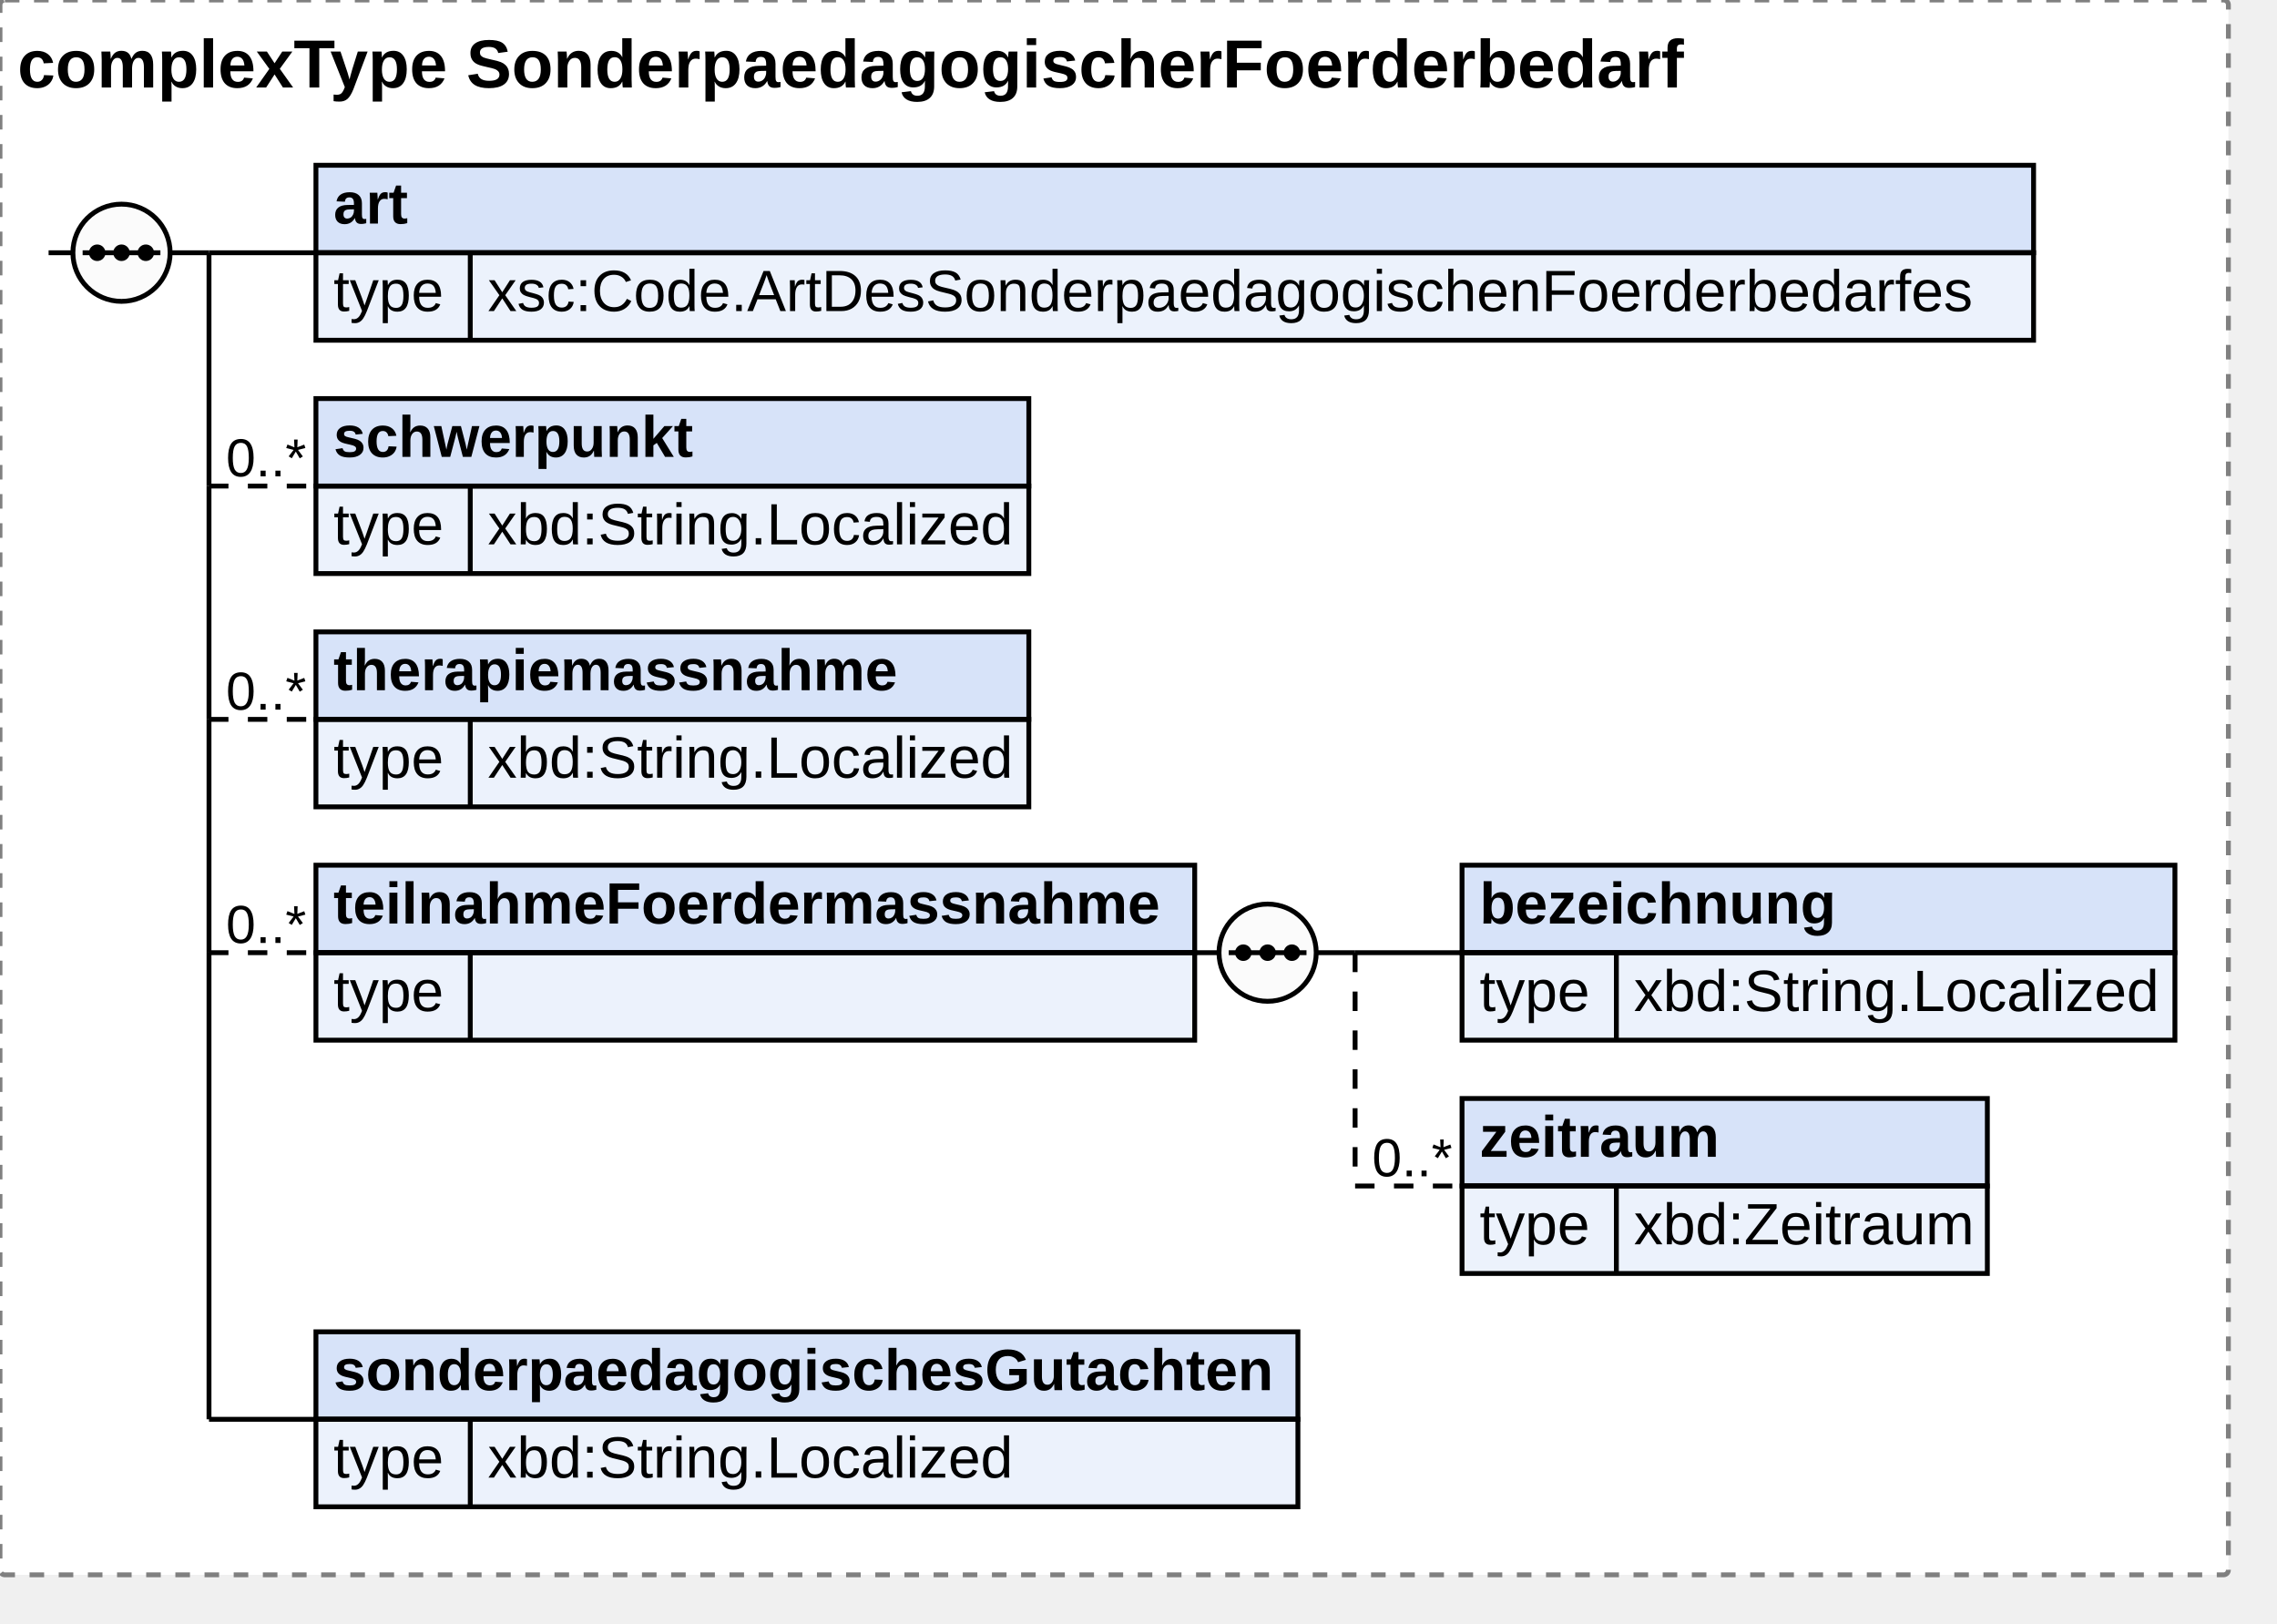
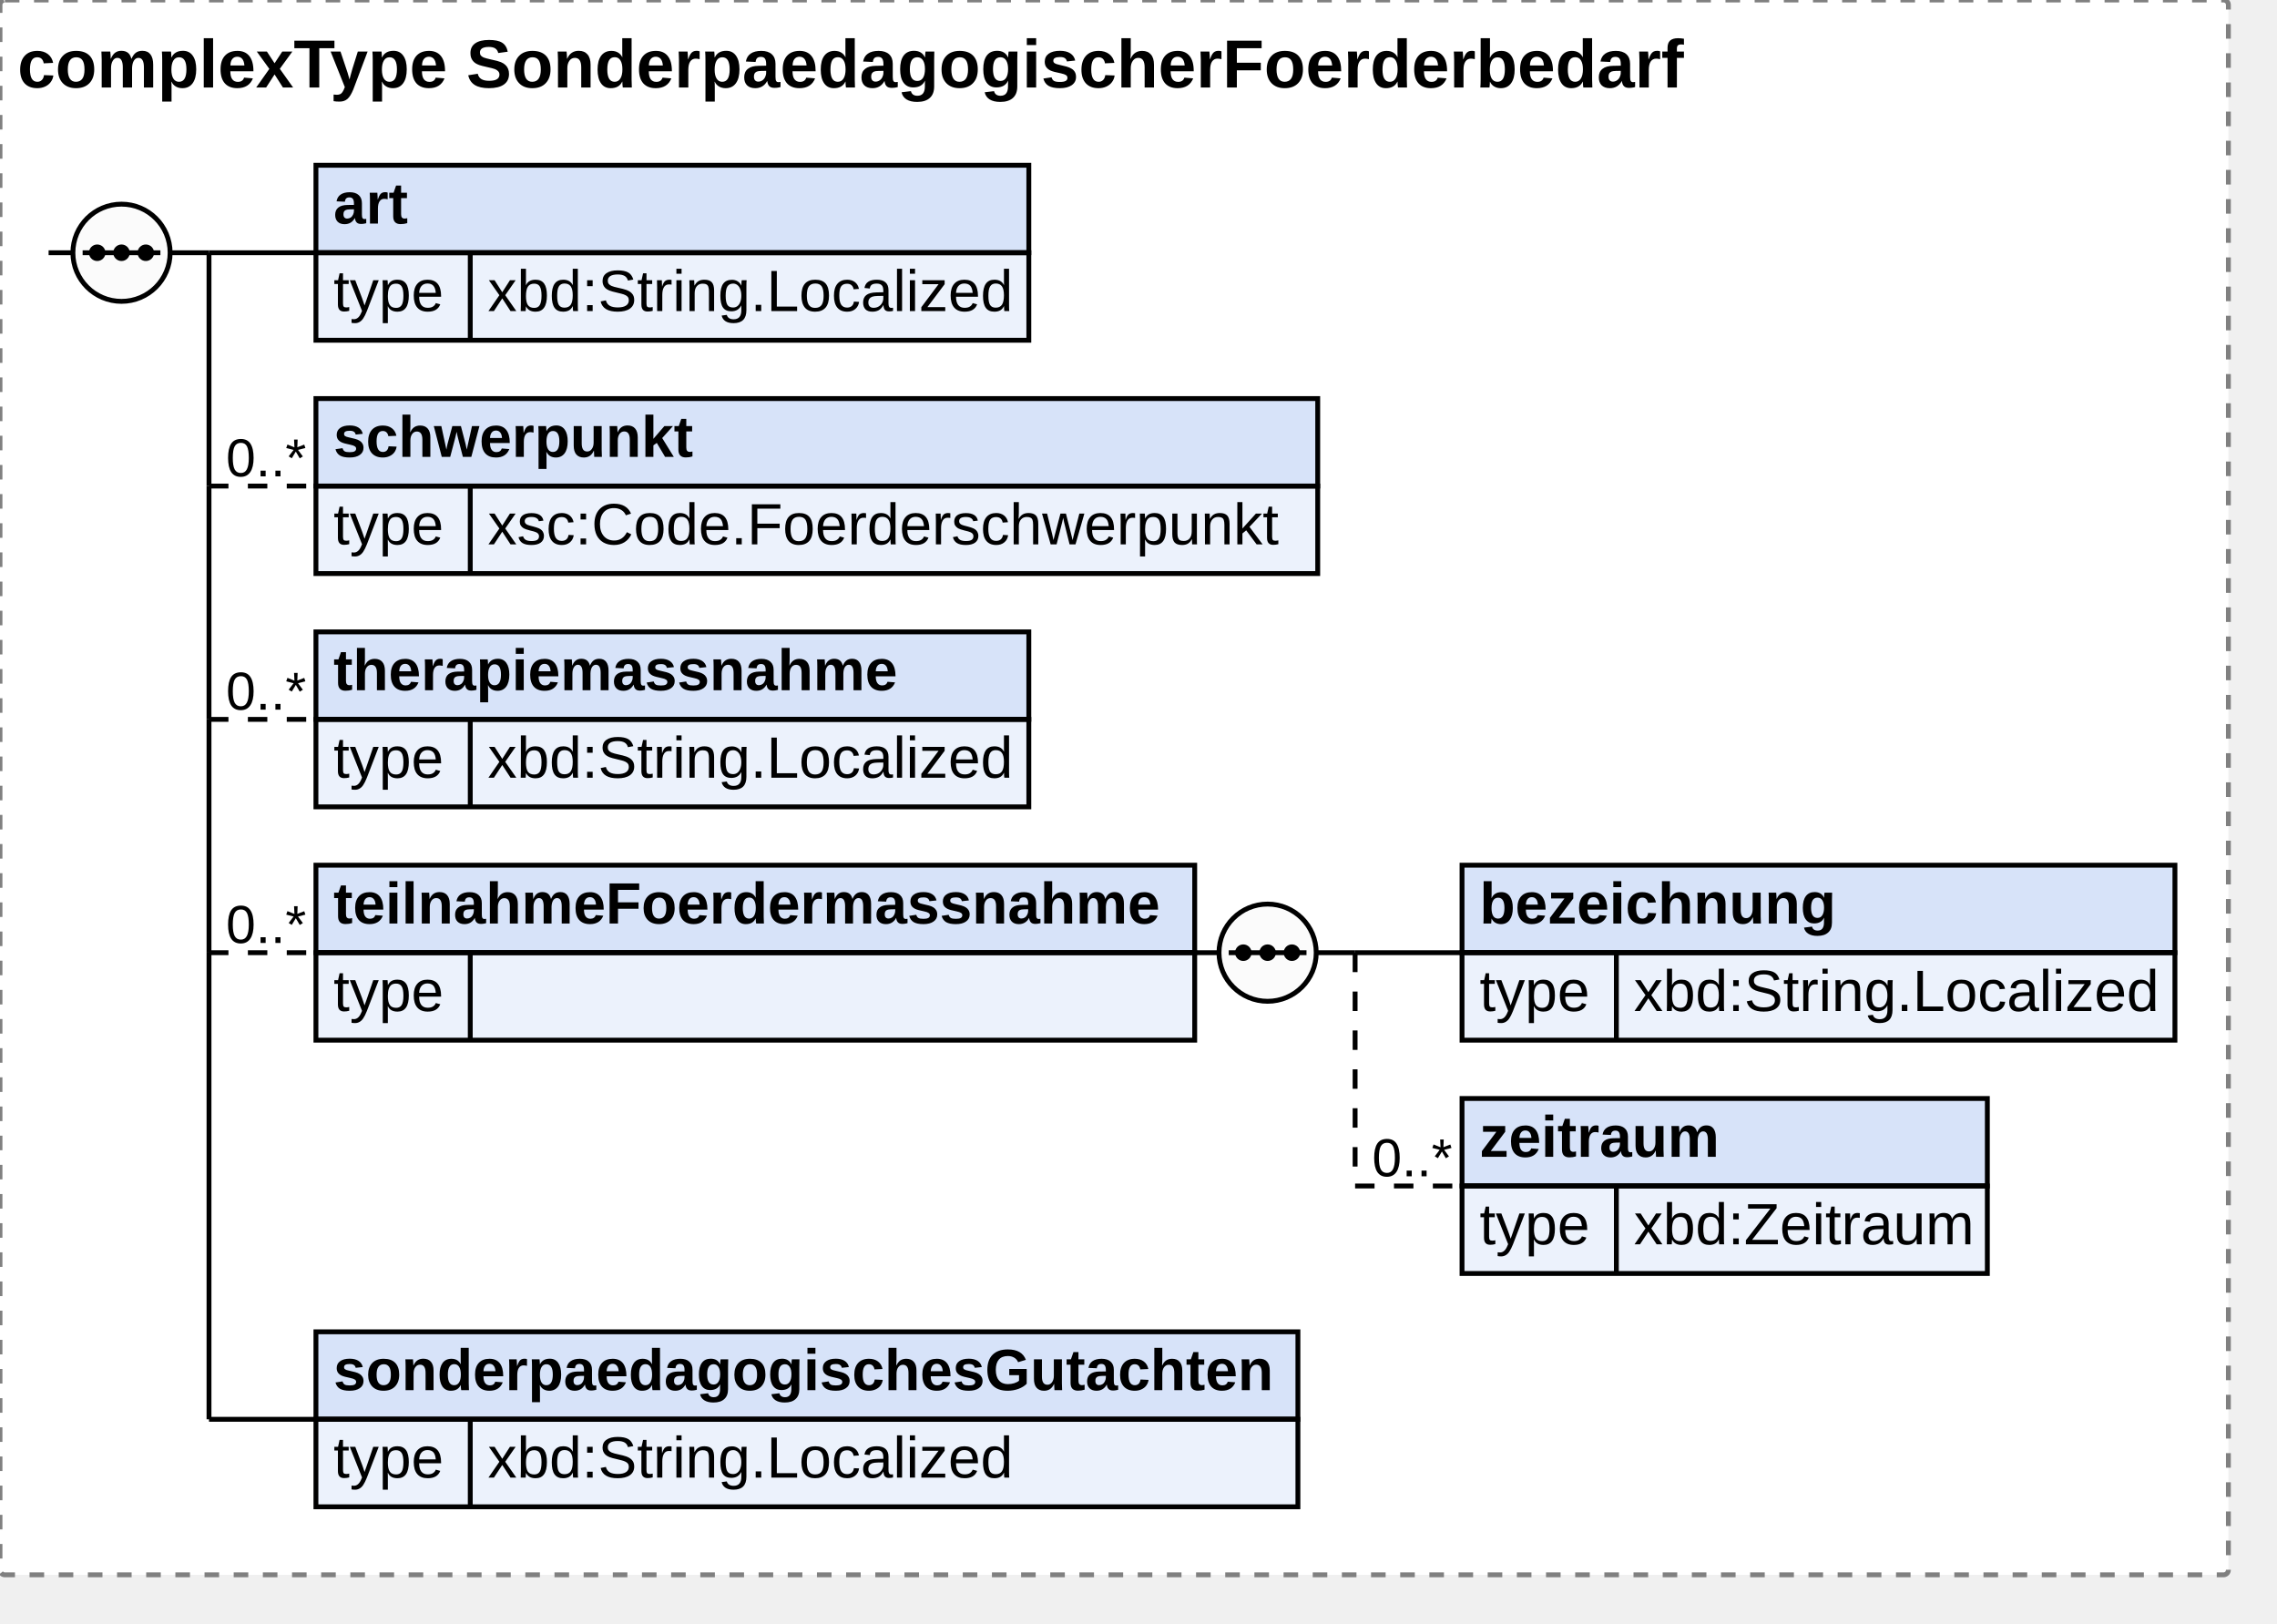
<svg xmlns="http://www.w3.org/2000/svg" width="468.472" height="334">
  <defs>
    <style type="text/css">
                        text {
                            font-family: 'Arial';
                            fill: black;
                        }
                        text.at {
                            font-family: 'Arial';
                            fill: rgb(242, 152, 0);
                        }
                        line {
                            stroke: black;
                        }
                        line.type-structure {
                            stroke: black;
                        }
                        line.type-structure-optional {
                            stroke: black;
                            stroke-dasharray: 4, 4;
                        }
                        rect.attribute-upper {
                            stroke: black;
                            fill: rgb(255, 239, 211);
                        }
                        rect.element-upper {
                            stroke: black;
                            fill: rgb(215, 227, 249);
                        }
                        rect.element-lower {
                            stroke: black;
                            fill: rgb(236, 242, 252);
                        }
                        a text {
                            fill: black;
                        } 
                    </style>
  </defs>
  <rect width="458.472" height="324" stroke-dasharray="3,3" rx="1" ry="1" style="stroke: grey;fill: white;" />
  <text font-size="14" x="3.6" y="18" font-weight="bold">complexType SonderpaedagogischerFoerderbedarf</text>
  <g transform="translate(10,34)">
    <g transform="translate(55,0)">
-       <rect width="353.391" height="18" class="element-upper" />
-       <rect width="353.391" height="18" y="18" class="element-lower" />
+       <rect width="146.672" height="18" class="element-upper" />
+       <rect width="146.672" height="18" y="18" class="element-lower" />
      <text font-size="12" x="3.6" y="12" font-weight="bold">art</text>
-       <line x1="0" y1="18" x2="353.391" y2="18" />
+       <line x1="0" y1="18" x2="146.672" y2="18" />
      <text font-size="12" fill="grey" x="3.6" y="30">type</text>
      <line x1="31.753" y1="18" x2="31.753" y2="36" />
-       <text font-size="12" x="35.353" y="30">xsc:Code.ArtDesSonderpaedagogischenFoerderbedarfes</text>
-       <g transform="translate(353.3906,0)" />
+       <text font-size="12" x="35.353" y="30">xbd:String.Localized</text>
+       <g transform="translate(146.6719,0)" />
    </g>
    <line x1="33" y1="18" x2="55" y2="18" class="type-structure-required" />
    <text font-size="11" fill="black" x="53" y="16" text-anchor="end" />
    <line x1="33" y1="18" x2="33" y2="18" class="type-structure-required" />
    <g transform="translate(55,48)">
-       <rect width="146.672" height="18" class="element-upper" />
-       <rect width="146.672" height="18" y="18" class="element-lower" />
+       <rect width="206.109" height="18" class="element-upper" />
+       <rect width="206.109" height="18" y="18" class="element-lower" />
      <text font-size="12" x="3.6" y="12" font-weight="bold">schwerpunkt</text>
-       <line x1="0" y1="18" x2="146.672" y2="18" />
+       <line x1="0" y1="18" x2="206.109" y2="18" />
      <text font-size="12" fill="grey" x="3.6" y="30">type</text>
      <line x1="31.753" y1="18" x2="31.753" y2="36" />
-       <text font-size="12" x="35.353" y="30">xbd:String.Localized</text>
-       <g transform="translate(146.6719,0)" />
+       <text font-size="12" x="35.353" y="30">xsc:Code.Foerderschwerpunkt</text>
+       <g transform="translate(206.1094,0)" />
    </g>
    <line x1="33" y1="66" x2="55" y2="66" class="type-structure-optional" />
    <text font-size="11" fill="black" x="53" y="64" text-anchor="end">0..*</text>
    <line x1="33" y1="18" x2="33" y2="66" class="type-structure-required" />
    <g transform="translate(55,96)">
      <rect width="146.672" height="18" class="element-upper" />
      <rect width="146.672" height="18" y="18" class="element-lower" />
      <text font-size="12" x="3.6" y="12" font-weight="bold">therapiemassnahme</text>
      <line x1="0" y1="18" x2="146.672" y2="18" />
      <text font-size="12" fill="grey" x="3.6" y="30">type</text>
      <line x1="31.753" y1="18" x2="31.753" y2="36" />
      <text font-size="12" x="35.353" y="30">xbd:String.Localized</text>
      <g transform="translate(146.6719,0)" />
    </g>
    <line x1="33" y1="114" x2="55" y2="114" class="type-structure-optional" />
    <text font-size="11" fill="black" x="53" y="112" text-anchor="end">0..*</text>
    <line x1="33" y1="66" x2="33" y2="114" class="type-structure-required" />
    <g transform="translate(55,144)">
      <rect width="180.8" height="18" class="element-upper" />
      <rect width="180.8" height="18" y="18" class="element-lower" />
      <text font-size="12" x="3.6" y="12" font-weight="bold">teilnahmeFoerdermassnahme</text>
      <line x1="0" y1="18" x2="180.8" y2="18" />
      <text font-size="12" fill="grey" x="3.6" y="30">type</text>
      <line x1="31.753" y1="18" x2="31.753" y2="36" />
      <g transform="translate(180.8,0)">
        <g transform="translate(55,0)">
          <rect width="146.672" height="18" class="element-upper" />
          <rect width="146.672" height="18" y="18" class="element-lower" />
          <text font-size="12" x="3.6" y="12" font-weight="bold">bezeichnung</text>
          <line x1="0" y1="18" x2="146.672" y2="18" />
          <text font-size="12" fill="grey" x="3.6" y="30">type</text>
          <line x1="31.753" y1="18" x2="31.753" y2="36" />
          <text font-size="12" x="35.353" y="30">xbd:String.Localized</text>
          <g transform="translate(146.6719,0)" />
        </g>
        <line x1="33" y1="18" x2="55" y2="18" class="type-structure-required" />
        <text font-size="11" fill="black" x="53" y="16" text-anchor="end" />
        <line x1="33" y1="18" x2="33" y2="18" class="type-structure-required" />
        <g transform="translate(55,48)">
          <rect width="108.078" height="18" class="element-upper" />
          <rect width="108.078" height="18" y="18" class="element-lower" />
          <text font-size="12" x="3.6" y="12" font-weight="bold">zeitraum</text>
          <line x1="0" y1="18" x2="108.078" y2="18" />
          <text font-size="12" fill="grey" x="3.6" y="30">type</text>
          <line x1="31.753" y1="18" x2="31.753" y2="36" />
          <text font-size="12" x="35.353" y="30">xbd:Zeitraum</text>
          <g transform="translate(108.0781,0)" />
        </g>
        <line x1="33" y1="66" x2="55" y2="66" class="type-structure-optional" />
        <text font-size="11" fill="black" x="53" y="64" text-anchor="end">0..*</text>
        <line x1="33" y1="18" x2="33" y2="66" class="type-structure-optional" />
        <circle cx="15" cy="18" r="10" stroke="black" fill="rgb(251, 251, 251)" />
        <line x1="0" y1="18" x2="5" y2="18" class="type-structure-required" />
        <line x1="25" y1="18" x2="33" y2="18" class="type-structure-required" />
        <circle cx="10" cy="18" r="1.2" stroke="black" fill="black" />
        <circle cx="15" cy="18" r="1.2" stroke="black" fill="black" />
        <circle cx="20" cy="18" r="1.2" stroke="black" fill="black" />
        <line x1="7" y1="18" x2="23" y2="18" />
      </g>
    </g>
    <line x1="33" y1="162" x2="55" y2="162" class="type-structure-optional" />
    <text font-size="11" fill="black" x="53" y="160" text-anchor="end">0..*</text>
    <line x1="33" y1="114" x2="33" y2="162" class="type-structure-required" />
    <g transform="translate(55,240)">
      <rect width="202.034" height="18" class="element-upper" />
      <rect width="202.034" height="18" y="18" class="element-lower" />
      <text font-size="12" x="3.6" y="12" font-weight="bold">sonderpaedagogischesGutachten</text>
      <line x1="0" y1="18" x2="202.034" y2="18" />
      <text font-size="12" fill="grey" x="3.6" y="30">type</text>
      <line x1="31.753" y1="18" x2="31.753" y2="36" />
      <text font-size="12" x="35.353" y="30">xbd:String.Localized</text>
      <g transform="translate(202.0344,0)" />
    </g>
    <line x1="33" y1="258" x2="55" y2="258" class="type-structure-required" />
    <text font-size="11" fill="black" x="53" y="256" text-anchor="end" />
    <line x1="33" y1="162" x2="33" y2="258" class="type-structure-required" />
    <circle cx="15" cy="18" r="10" stroke="black" fill="rgb(251, 251, 251)" />
    <line x1="0" y1="18" x2="5" y2="18" class="type-structure-required" />
    <line x1="25" y1="18" x2="33" y2="18" class="type-structure-required" />
    <circle cx="10" cy="18" r="1.2" stroke="black" fill="black" />
    <circle cx="15" cy="18" r="1.2" stroke="black" fill="black" />
    <circle cx="20" cy="18" r="1.2" stroke="black" fill="black" />
    <line x1="7" y1="18" x2="23" y2="18" />
  </g>
</svg>
